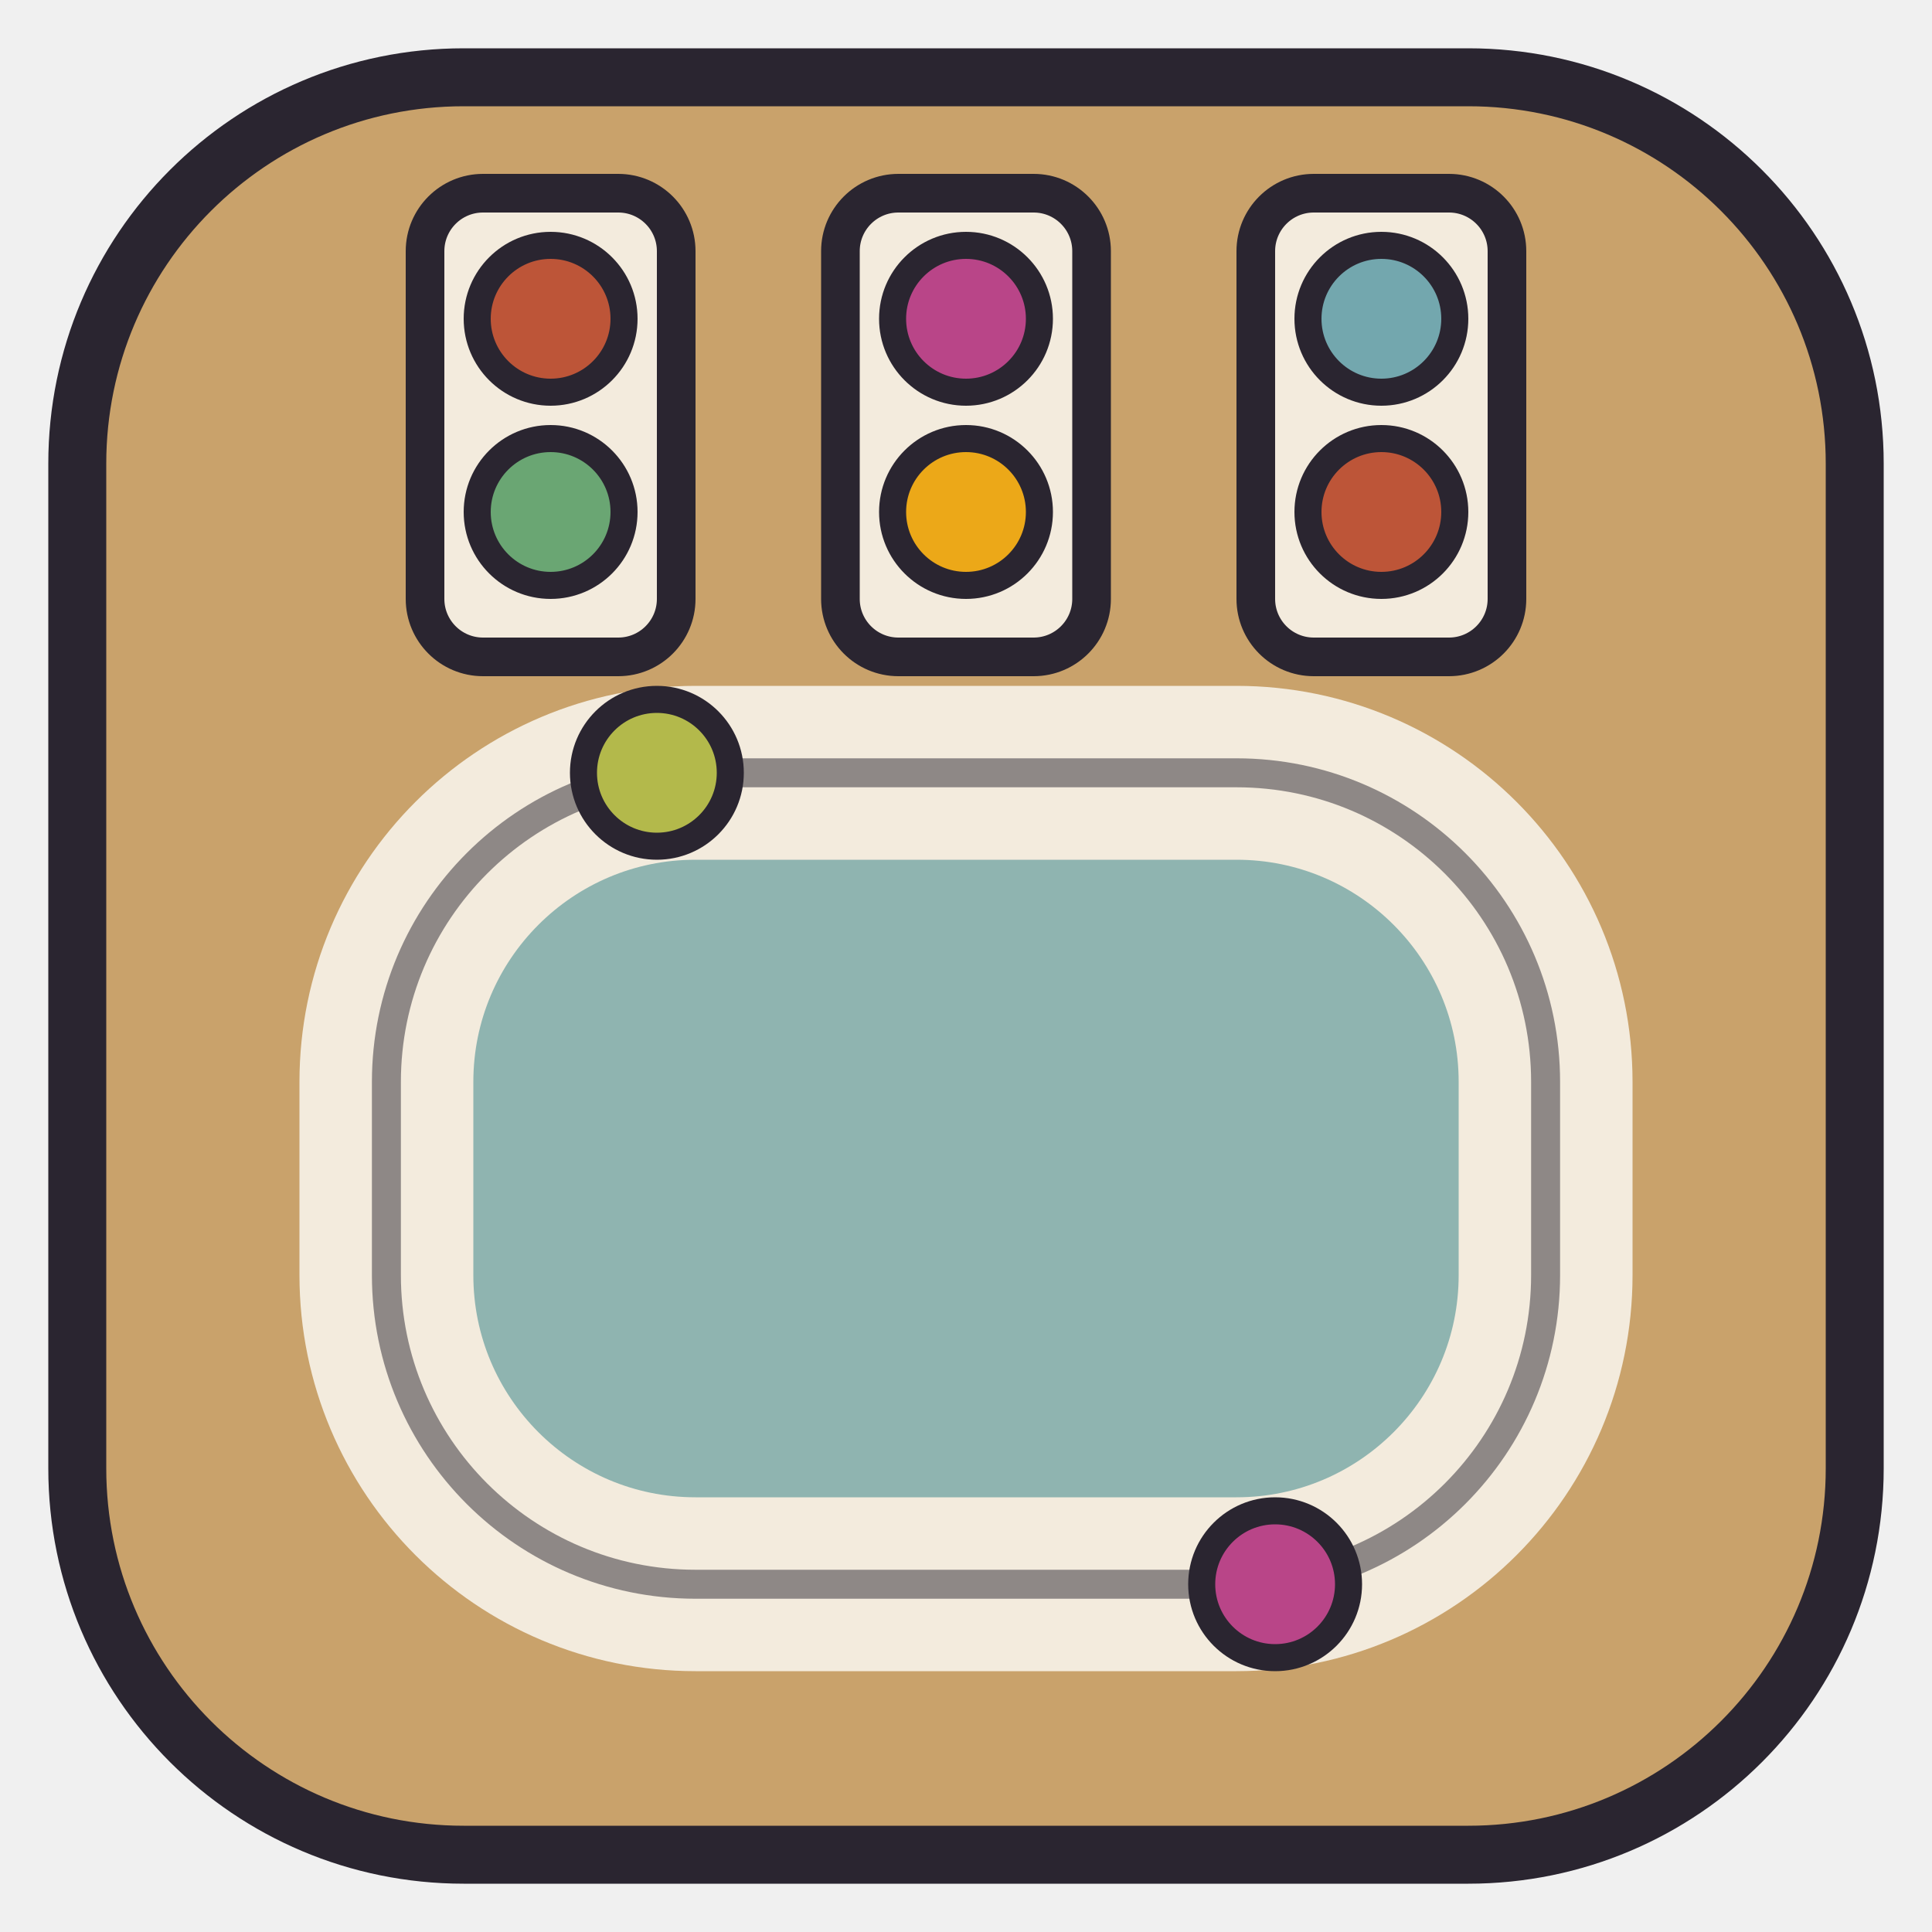
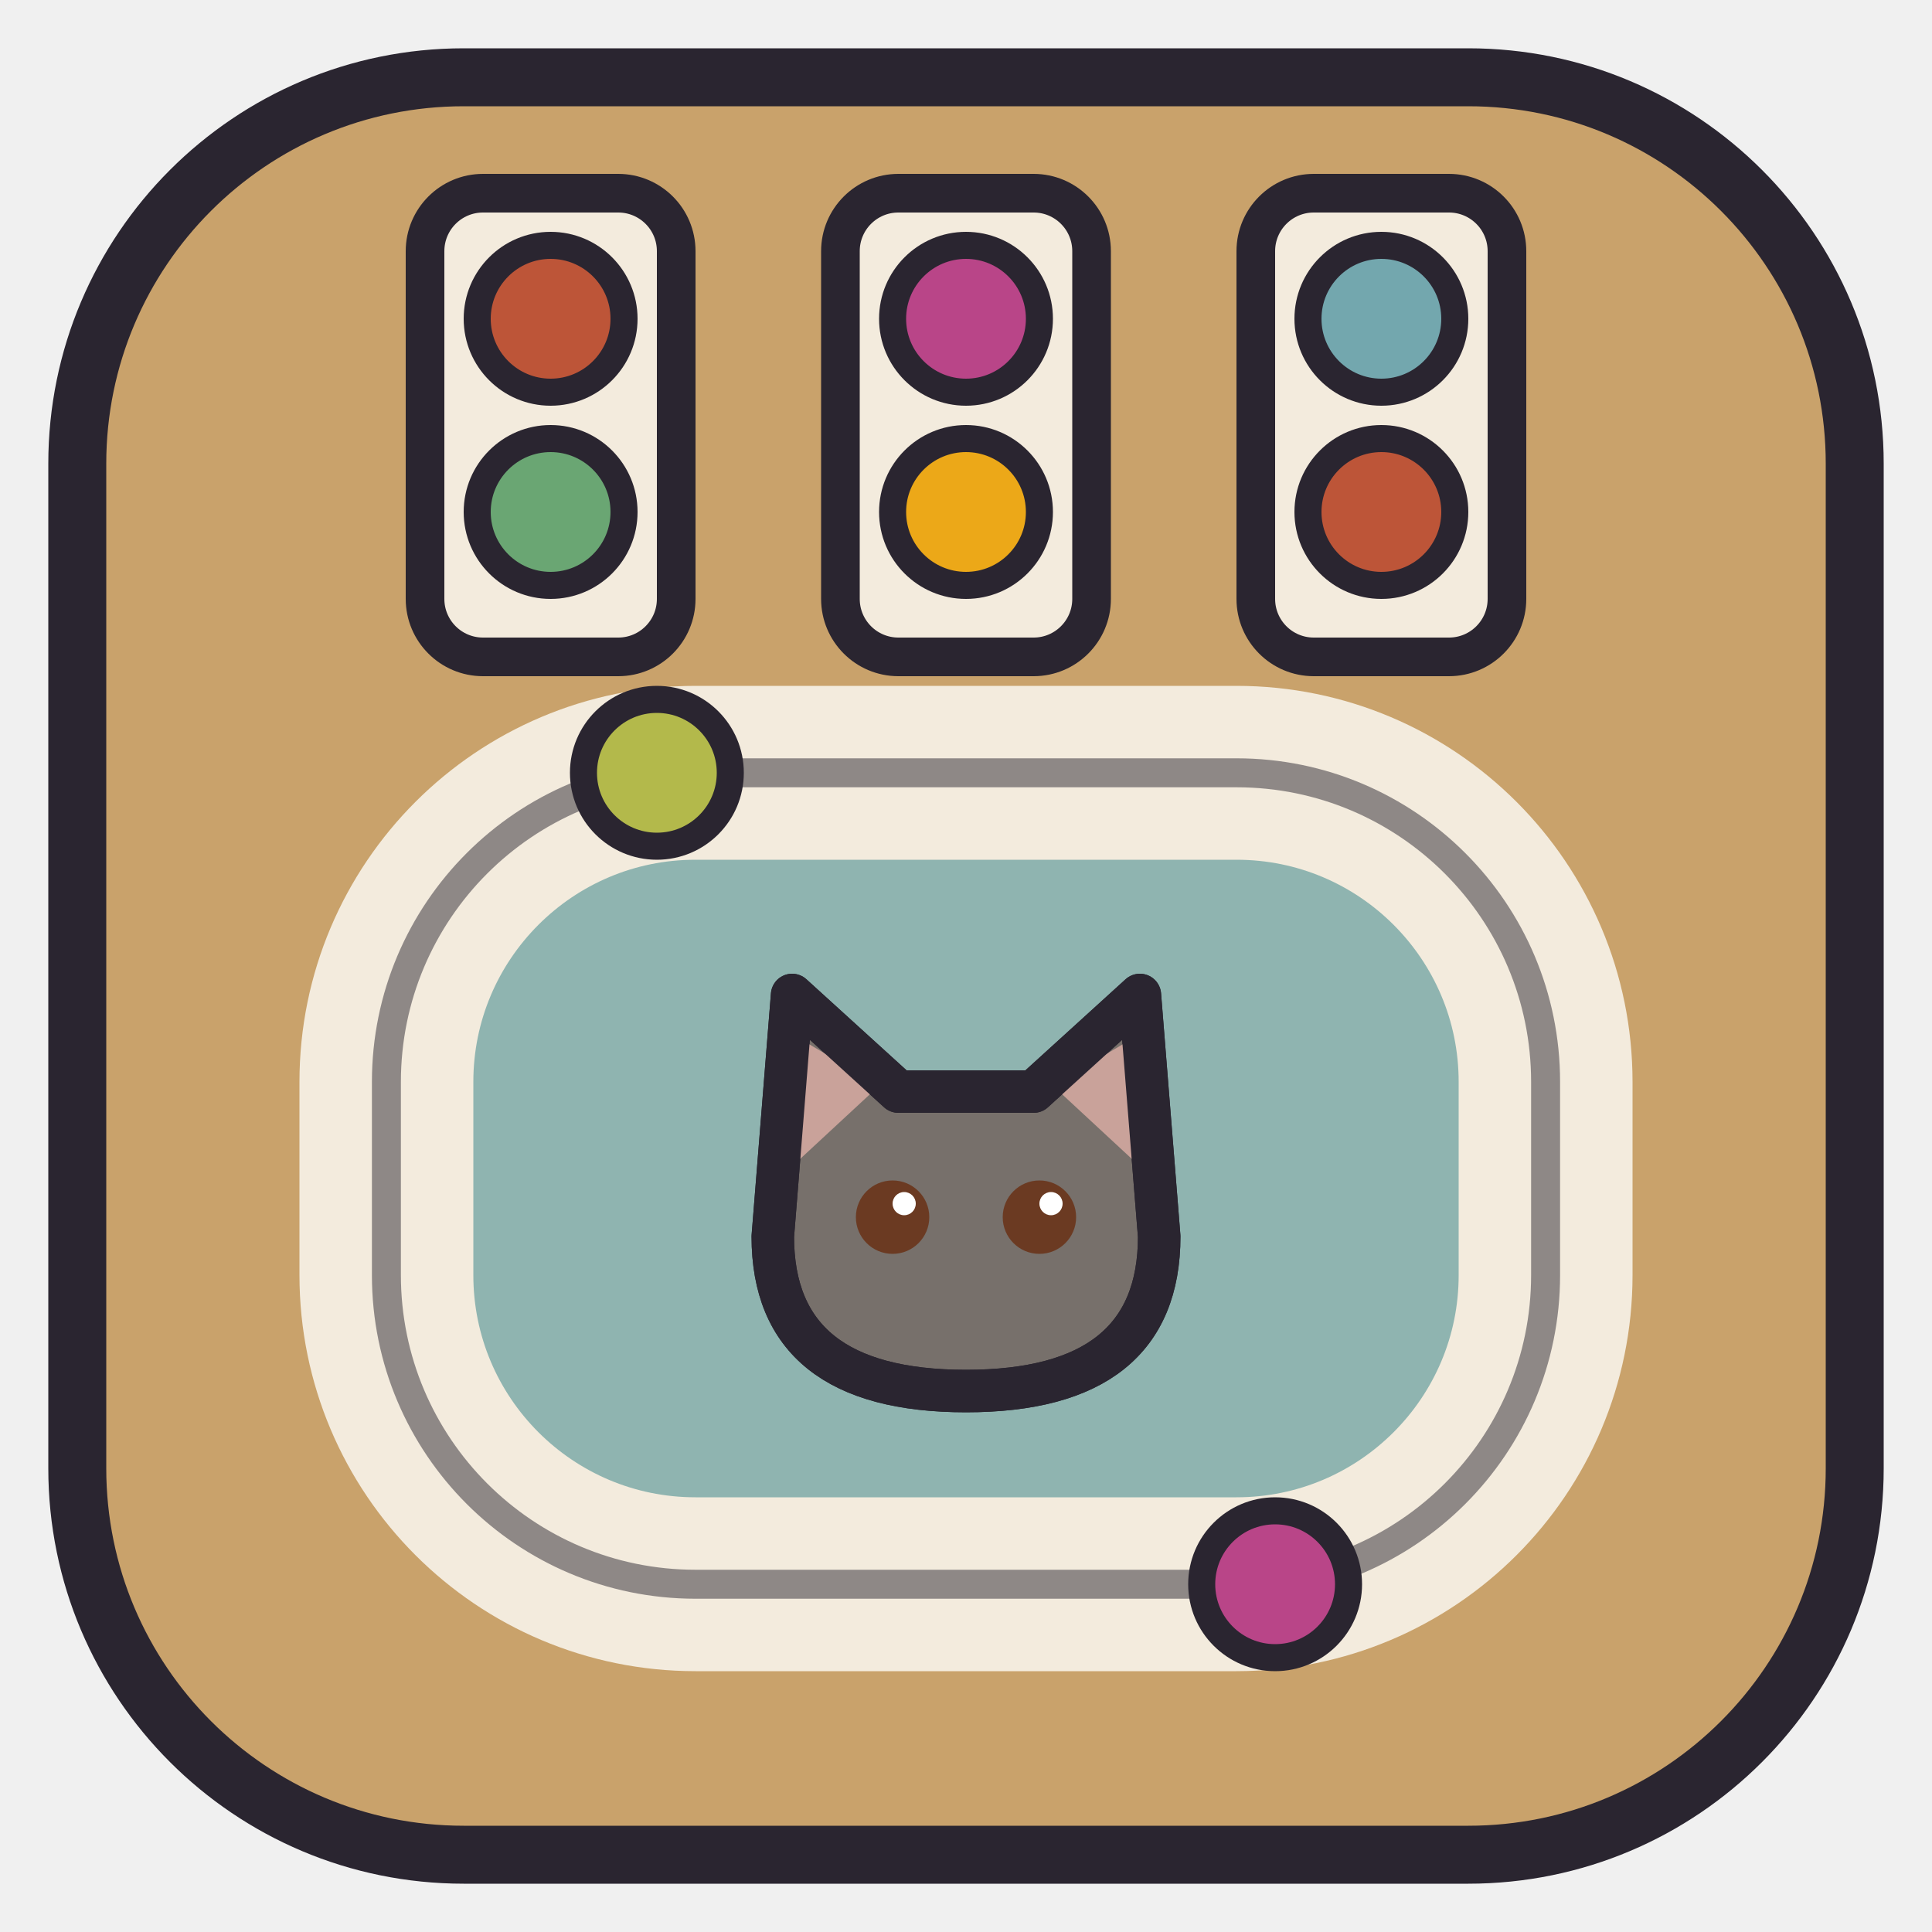
<svg xmlns="http://www.w3.org/2000/svg" viewBox="0 0 100 100">
  <rect x="4" y="4" width="92" height="92" rx="20" fill="#C9A26B" stroke="#2A2530" stroke-width="3" />
  <rect x="20" y="40" width="60" height="42" rx="16" fill="#8FB4B0" stroke="#F3EBDD" stroke-width="9" />
  <rect x="20" y="40" width="60" height="42" rx="16" fill="none" stroke="#2A2530" stroke-width="1.5" opacity=".5" />
  <rect x="22" y="10" width="13" height="24" rx="3" fill="#F3EBDD" stroke="#2A2530" stroke-width="2" />
  <circle cx="28.5" cy="16.5" r="3.8" fill="#BD5538" stroke="#2A2530" stroke-width="1.4" />
  <circle cx="28.5" cy="26.5" r="3.8" fill="#6AA673" stroke="#2A2530" stroke-width="1.4" />
  <rect x="43.5" y="10" width="13" height="24" rx="3" fill="#F3EBDD" stroke="#2A2530" stroke-width="2" />
  <circle cx="50.0" cy="16.5" r="3.8" fill="#B94588" stroke="#2A2530" stroke-width="1.4" />
  <circle cx="50.0" cy="26.5" r="3.8" fill="#ECA818" stroke="#2A2530" stroke-width="1.4" />
  <rect x="65" y="10" width="13" height="24" rx="3" fill="#F3EBDD" stroke="#2A2530" stroke-width="2" />
  <circle cx="71.5" cy="16.5" r="3.8" fill="#73A7AE" stroke="#2A2530" stroke-width="1.4" />
  <circle cx="71.5" cy="26.5" r="3.8" fill="#BD5538" stroke="#2A2530" stroke-width="1.4" />
  <circle cx="34" cy="40" r="3.8" fill="#B3B94B" stroke="#2A2530" stroke-width="1.4" />
  <circle cx="66" cy="82" r="3.8" fill="#B94588" stroke="#2A2530" stroke-width="1.4" />
+   <path d="M40 64.0L41.0 51.5L46.5 56.5L53.5 56.5L59.0 51.5L60 64.0Q60 72 50 72Q40 72 40 64.0Z" fill="#77706B" stroke="#2A2530" stroke-width="2.2" stroke-linejoin="round" />
+   <path d="M41.8 54.0L45.5 56.2L41.4 60.0ZM58.2 54.0L54.5 56.2L58.6 60.0Z" fill="#C9A29A" />
+   <path d="M40 64.0L41.0 51.5L46.5 56.5L53.5 56.5L59.0 51.5L60 64.0Q60 72 50 72Q40 72 40 64.0Z" fill="none" stroke="#2A2530" stroke-width="2.2" stroke-linejoin="round" />
+   <circle cx="46.2" cy="63.0" r="1.9" fill="#6B3A22" />
+   <circle cx="53.8" cy="63.0" r="1.9" fill="#6B3A22" />
+   <circle cx="46.8" cy="62.3" r="0.6" fill="#fff" />
+   <circle cx="54.4" cy="62.3" r="0.6" fill="#fff" />
</svg>
